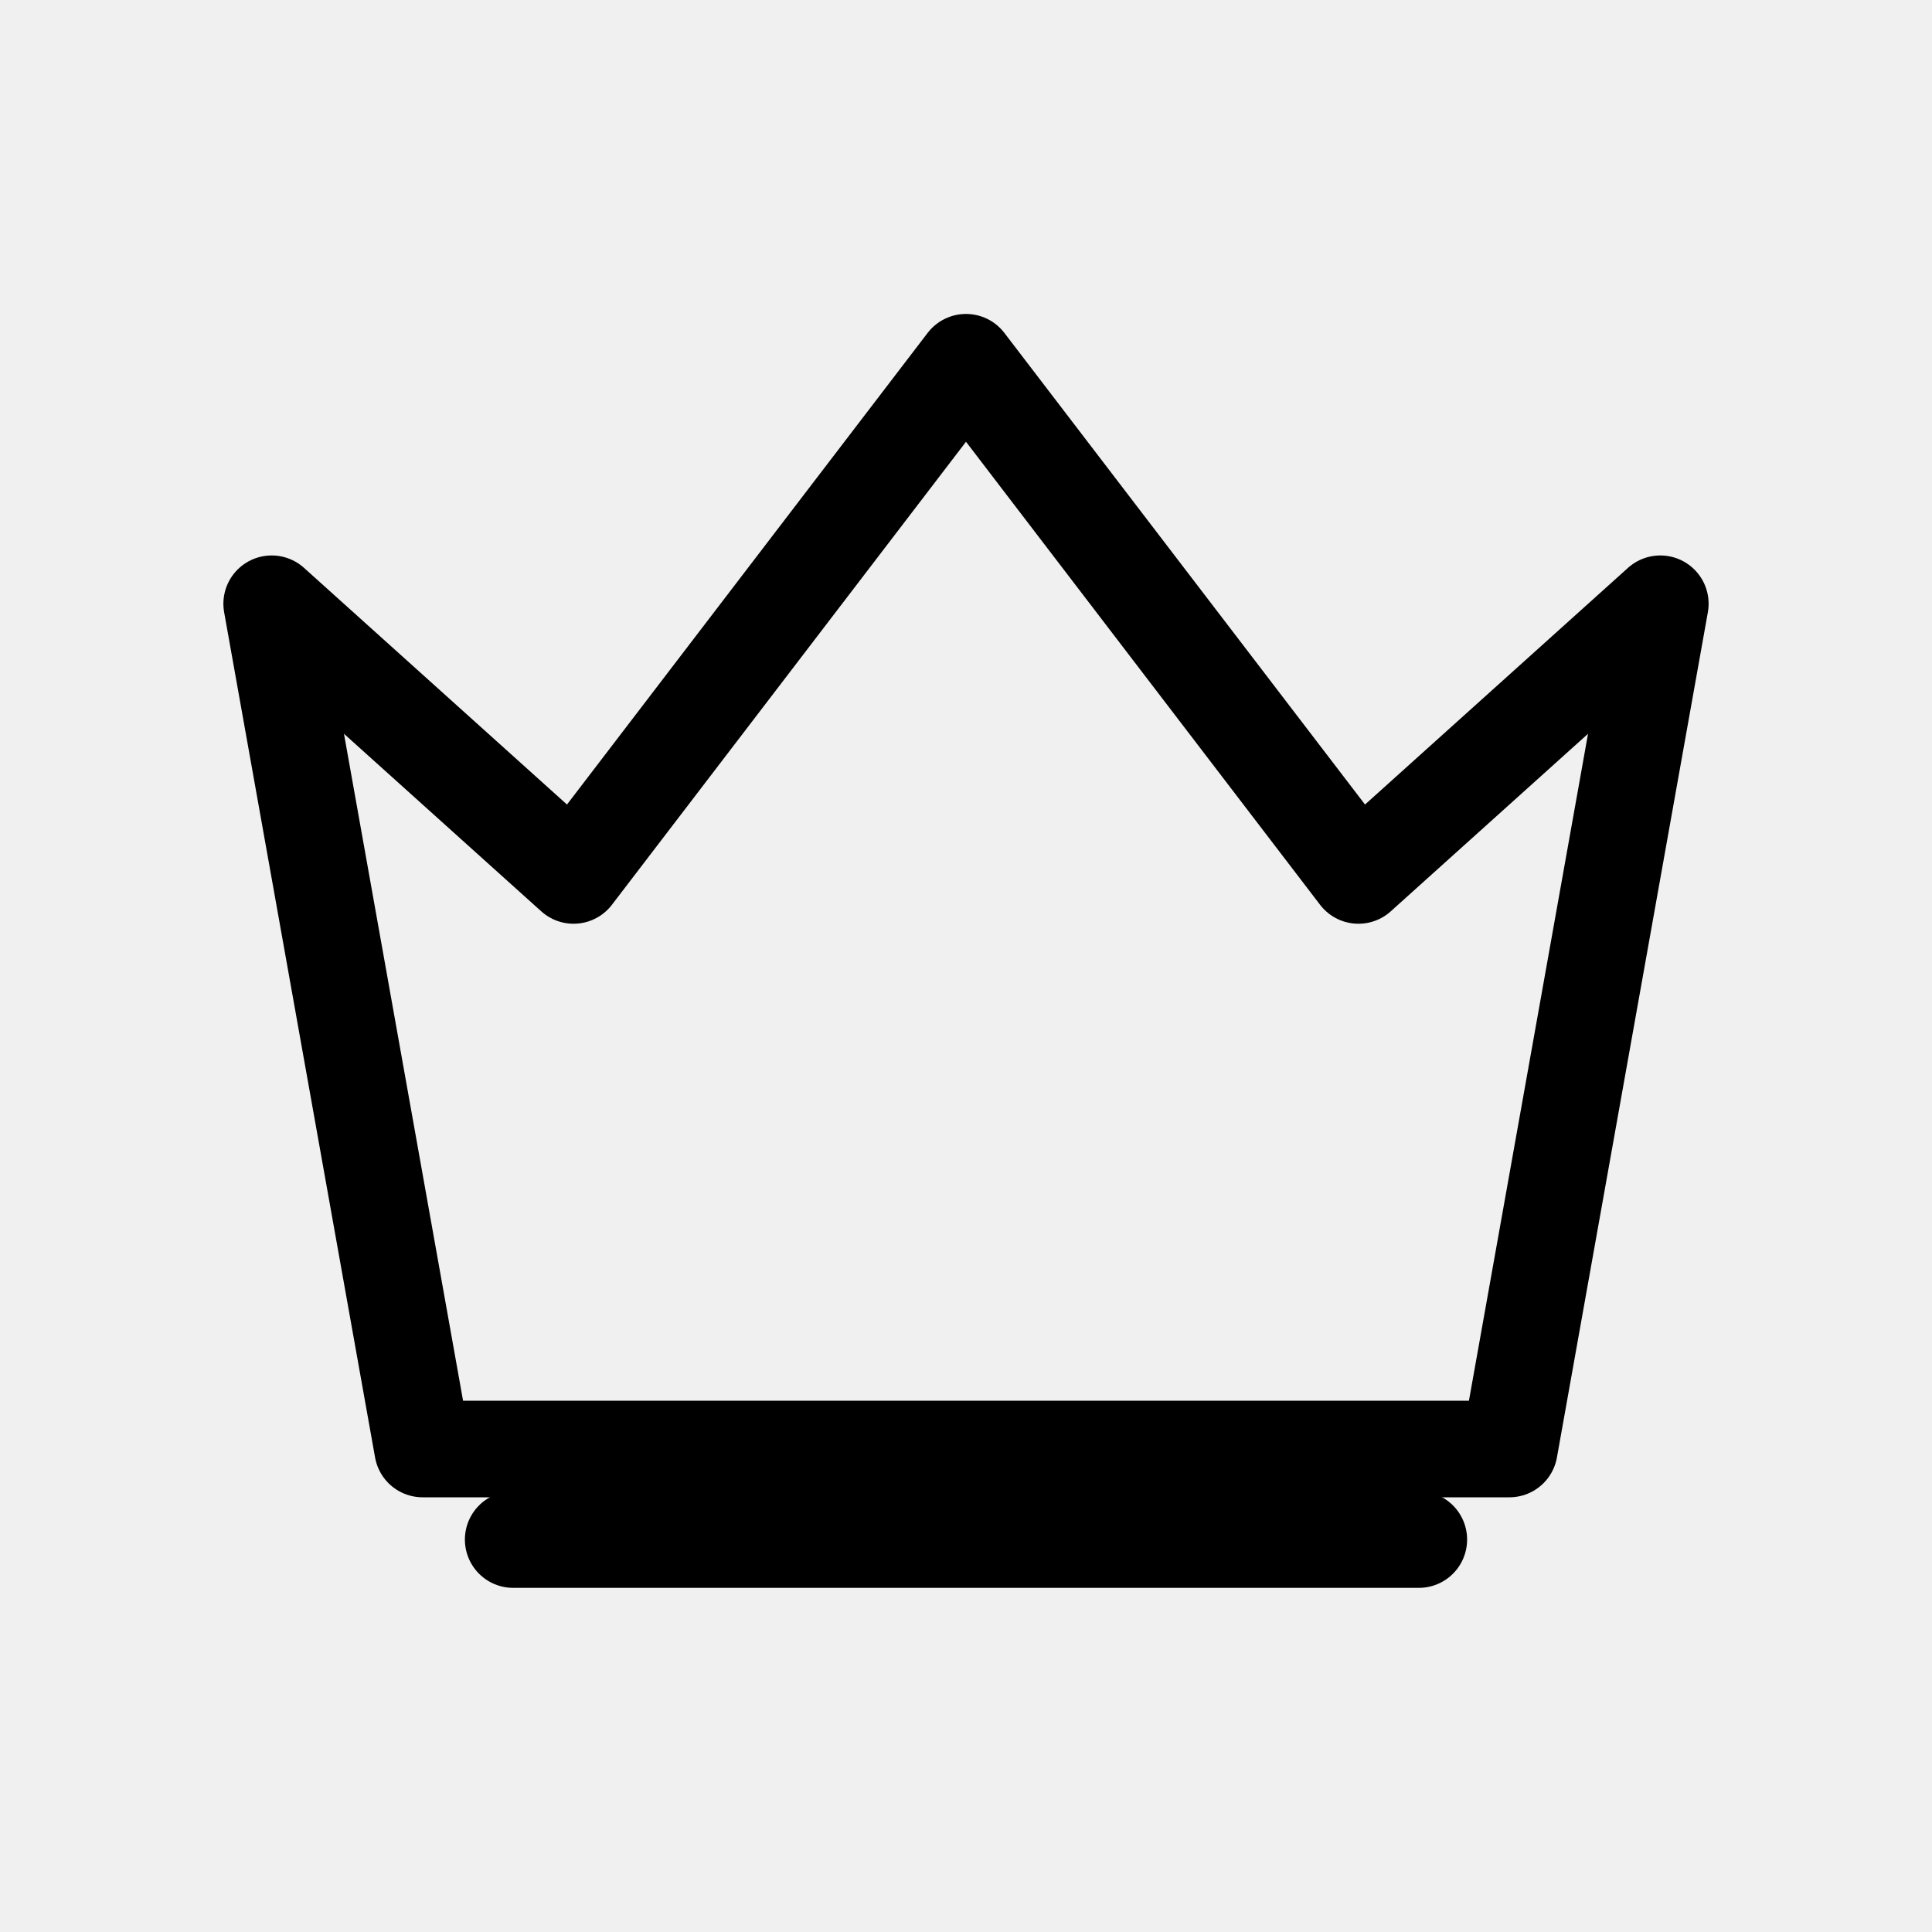
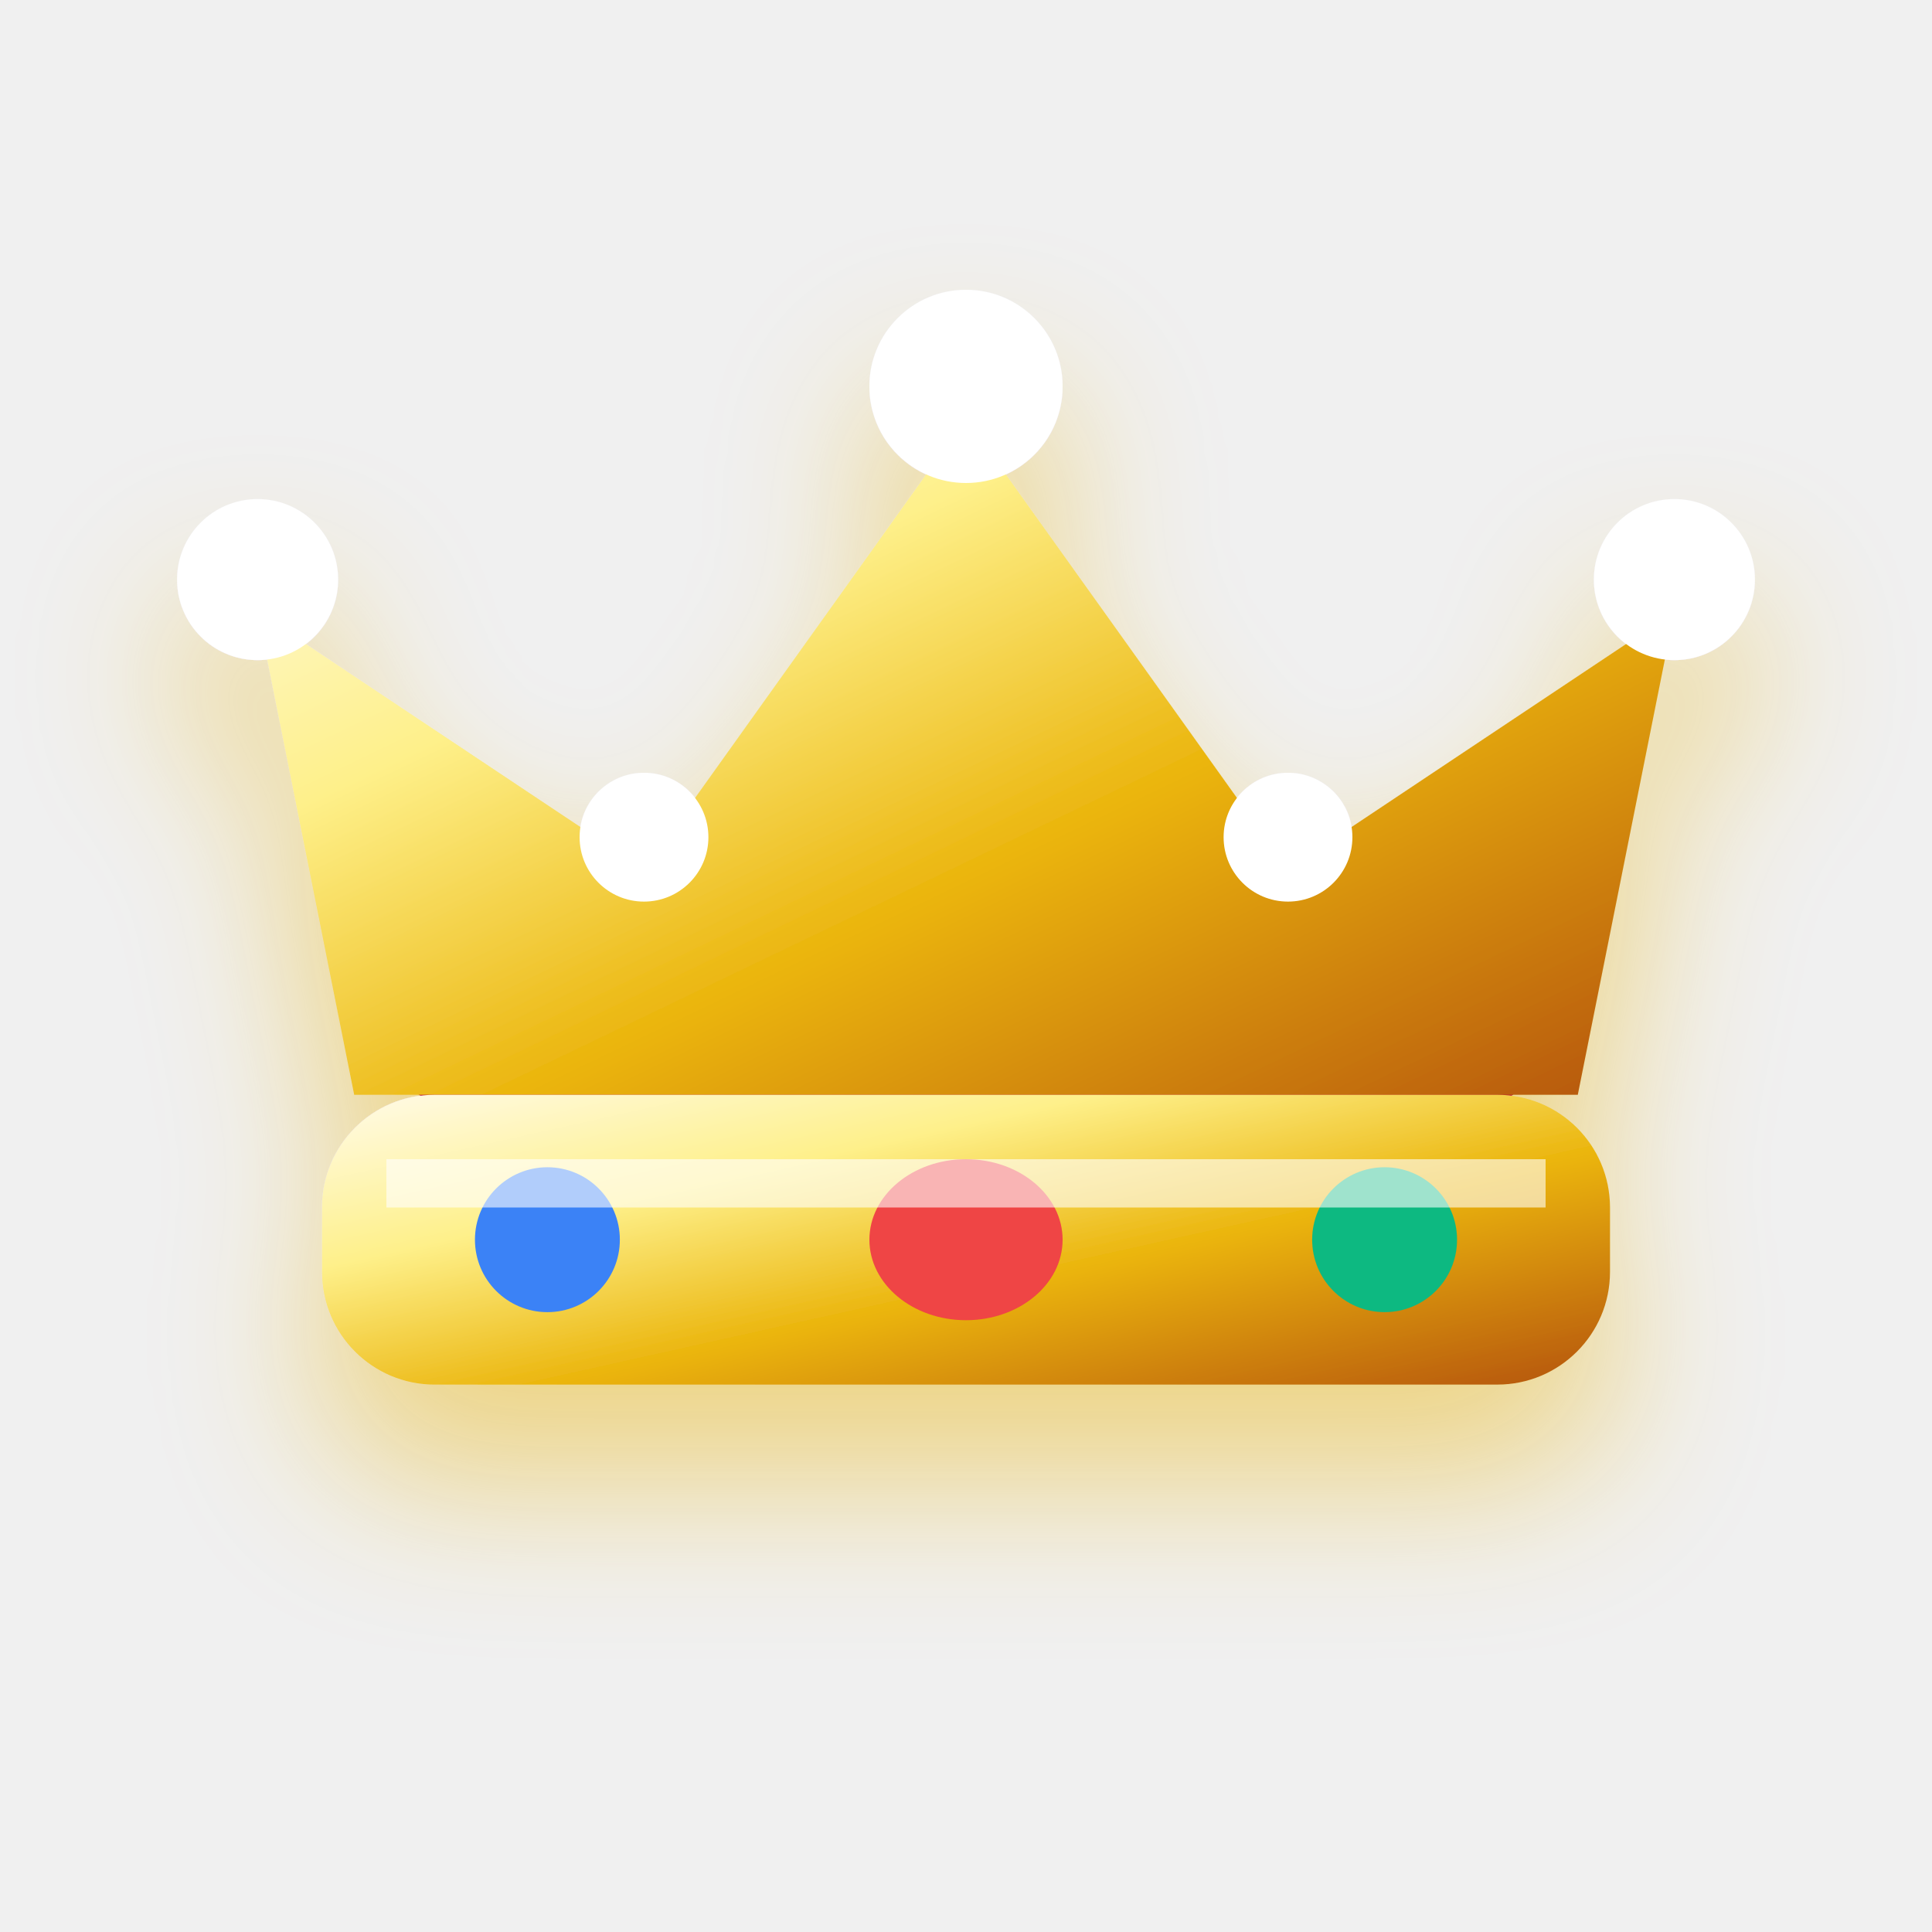
- <svg xmlns="http://www.w3.org/2000/svg" width="64" height="64" viewBox="0 0 64 64" fill="none" stroke="currentColor" stroke-width="3.2" stroke-linecap="round" stroke-linejoin="round">
-   <path d="m9 20 10 9 13-17 13 17 10-9-5 28H14Z" />
-   <path d="M17 51h30" />
+ <svg xmlns="http://www.w3.org/2000/svg" viewBox="0 0 120 120" width="100%" height="100%">
+   <defs>
+     <filter id="cr-shadow" x="-20%" y="-20%" width="150%" height="150%">
+       <feDropShadow dx="0" dy="6" stdDeviation="5" flood-color="#eab308" flood-opacity="0.45" />
+     </filter>
+     <linearGradient id="crown-gold" x1="0%" y1="0%" x2="100%" y2="100%">
+       <stop offset="0%" stop-color="#fffbeb" />
+       <stop offset="30%" stop-color="#fef08a" />
+       <stop offset="60%" stop-color="#eab308" />
+       <stop offset="100%" stop-color="#b45309" />
+     </linearGradient>
+   </defs>
+   <g filter="url(#cr-shadow)">
+     <path d="M26 68 Q60 46 94 68 Q60 84 26 68 Z" fill="#be123c" />
+     <path d="M22 68 L16 38 L40 54 L60 26 L80 54 L104 38 L98 68 Z" fill="url(#crown-gold)" />
+     <circle cx="16" cy="36" r="5" fill="#ffffff" />
+     <circle cx="40" cy="52" r="4" fill="#ffffff" />
+     <circle cx="60" cy="24" r="6" fill="#ffffff" />
+     <circle cx="80" cy="52" r="4" fill="#ffffff" />
+     <circle cx="104" cy="36" r="5" fill="#ffffff" />
+     <rect x="20" y="68" width="80" height="18" rx="7" fill="url(#crown-gold)" />
+     <circle cx="34" cy="77" r="4.5" fill="#3b82f6" />
+     <ellipse cx="60" cy="77" rx="6" ry="5" fill="#ef4444" />
+     <circle cx="86" cy="77" r="4.5" fill="#10b981" />
+     <path d="M24 72 H96 V75 H24 Z" fill="#ffffff" opacity="0.6" />
+   </g>
</svg>
